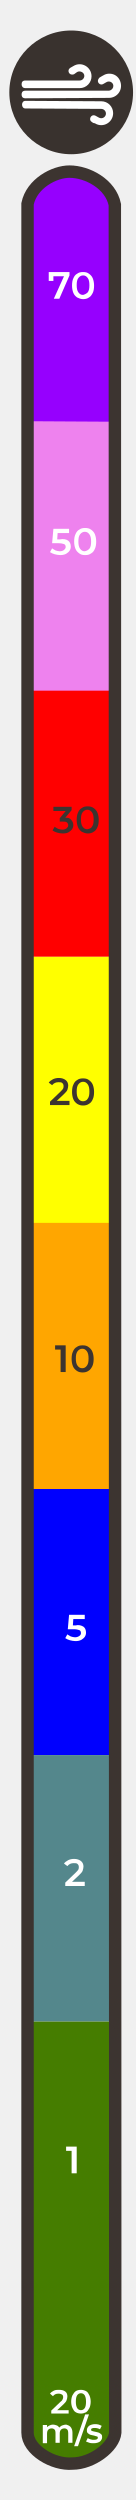
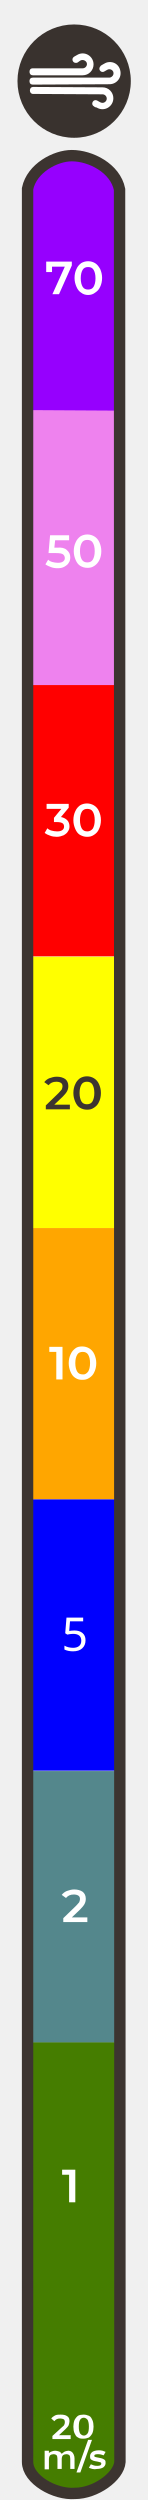
- <svg xmlns="http://www.w3.org/2000/svg" xmlns:xlink="http://www.w3.org/1999/xlink" version="1.1" id="Livello_1" x="0px" y="0px" width="32px" height="590px" viewBox="0 0 32 590" style="enable-background:new 0 0 32 590;" xml:space="preserve">
+ <svg xmlns="http://www.w3.org/2000/svg" xmlns:xlink="http://www.w3.org/1999/xlink" version="1.1" id="Livello_1" x="0px" y="0px" width="38px" height="644px" viewBox="0 0 37.2 644.1" style="enable-background:new 0 0 37.2 644.1;" xml:space="preserve">
  <style type="text/css">
- 	.st0{clip-path:url(#SVGID_00000167363844894201592080000017297264772023687595_);}
- 	.st1{fill:#9600FE;}
- 	.st2{fill:#EE82EE;}
- 	.st3{fill:#FF0000;}
- 	.st4{fill:#FFFF00;}
- 	.st5{fill:#FFA600;}
- 	.st6{fill:#0000FE;}
- 	.st7{fill:#54878C;}
- 	.st8{fill:#457D00;}
- 	.st9{fill:#39322E;}
- 	.st10{fill:none;stroke:#3C3430;stroke-width:2.932;stroke-miterlimit:9.772;}
- 	.st11{fill:#FFFFFF;}
- 	.st12{fill:#3C3430;}
+ 	.st0{fill:none;}
+ 	.st1{fill:#39322E;}
+ 	.st2{clip-path:url(#SVGID_00000047772422345958214530000007121095322024748957_);}
+ 	.st3{fill:#9600FE;}
+ 	.st4{fill:#EE82EE;}
+ 	.st5{fill:#FF0000;}
+ 	.st6{fill:#FFFF00;}
+ 	.st7{fill:#FFA600;}
+ 	.st8{fill:#0000FE;}
+ 	.st9{fill:#54878C;}
+ 	.st10{fill:#457D00;}
+ 	.st11{fill:none;stroke:#3C3430;stroke-width:2.932;stroke-miterlimit:9.772;}
+ 	.st12{fill:#FFFFFF;}
+ 	.st13{enable-background:new    ;}
+ 	.st14{fill:#3C3430;}
+ 	.st15{font-family:'Montserrat-SemiBold';}
+ 	.st16{font-size:12px;}
</style>
+   <rect x="7" y="50" class="st0" width="23.9" height="11.5" />
+   <rect x="6.6" y="83.6" class="st0" width="23.9" height="11.5" />
+   <rect x="6.6" y="117.3" class="st0" width="23.9" height="11.5" />
+   <rect x="6.6" y="180" class="st0" width="23.9" height="11.5" />
+   <rect x="7" y="213" class="st0" width="23.9" height="11.5" />
+   <rect x="6.9" y="244.2" class="st0" width="23.9" height="11.5" />
+   <rect x="7" y="275.9" class="st0" width="23.9" height="11.5" />
+   <rect x="7" y="307.7" class="st0" width="23.9" height="11.5" />
+   <rect x="7" y="338.8" class="st0" width="23.9" height="11.5" />
+   <rect x="7" y="369.7" class="st0" width="23.9" height="11.5" />
+   <rect x="6.6" y="402.8" class="st0" width="23.9" height="11.5" />
+   <rect x="7" y="434.7" class="st0" width="23.9" height="11.5" />
+   <rect x="7" y="467.5" class="st0" width="23.9" height="11.5" />
+   <rect x="5.9" y="498.5" class="st0" width="23.9" height="11.5" />
+   <rect x="7" y="530" class="st0" width="23.9" height="11.5" />
+   <rect x="5.9" y="561.7" class="st0" width="23.9" height="11.5" />
+   <rect x="7" y="594" class="st0" width="23.9" height="11.5" />
+   <rect x="-2.7" y="618.7" class="st0" width="39.7" height="18.7" />
+   <circle class="st1" cx="18.7" cy="20.9" r="14.6" />
  <g>
    <g>
      <g>
        <g>
-           <defs>
-             <path id="SVGID_1_" d="M27.2,574.1c-0.3,3.4-5.5,7.3-10.1,7.3l0,0c-4.5,0.4-10.6-3.2-10.6-7.3v-526c1-4.8,6.3-7.6,9.9-7.6l0,0       c4.2,0,9.7,2.9,10.7,7.8L27.2,574.1L27.2,574.1z" />
-           </defs>
-           <clipPath id="SVGID_00000001643866308501509020000007332255804784298674_">
-             <use xlink:href="#SVGID_1_" style="overflow:visible;" />
-           </clipPath>
-           <g style="clip-path:url(#SVGID_00000001643866308501509020000007332255804784298674_);">
-             <g>
-               <rect x="-7.4" y="37.4" class="st1" width="248.8" height="62.8" />
-               <rect x="85.1" y="7.5" transform="matrix(6.000290e-03 -1 1 6.000290e-03 -15.6189 248.0775)" class="st2" width="63.7" height="248.8" />
-               <rect x="-7.4" y="163" class="st3" width="248.8" height="62.8" />
-               <rect x="-7.4" y="225.8" class="st4" width="248.8" height="62.9" />
-               <rect x="-7.4" y="288.6" class="st5" width="248.8" height="62.8" />
-               <rect x="-7.4" y="351.4" class="st6" width="248.8" height="62.8" />
-               <rect x="-7.4" y="414.2" class="st7" width="248.8" height="62.9" />
-               <rect x="-7.4" y="477.1" class="st8" width="248.8" height="107.5" />
+           <g>
+             <defs>
+               <path id="SVGID_1_" d="M30.5,634.3c-0.3,3.8-6.3,8.1-11.6,8.1l0,0c-5.2,0.4-12.2-3.6-12.2-8.1V48.6c1.1-5.3,7.2-8.5,11.4-8.5        l0,0c4.8,0,11.2,3.2,12.3,8.7L30.5,634.3L30.5,634.3z" />
+             </defs>
+             <clipPath id="SVGID_00000152265622375354586600000014259111133543564987_">
+               <use xlink:href="#SVGID_1_" style="overflow:visible;" />
+             </clipPath>
+             <g style="clip-path:url(#SVGID_00000152265622375354586600000014259111133543564987_);">
+               <g>
+                 <rect x="-9.3" y="36.6" class="st3" width="286.1" height="69.9" />
+                 <rect x="98.2" y="-1.2" transform="matrix(6.194789e-03 -1 1 6.194789e-03 -8.9819 274.6599)" class="st4" width="70.9" height="286.1" />
+                 <rect x="-9.3" y="176.5" class="st5" width="286.1" height="69.9" />
+                 <rect x="-9.3" y="246.5" class="st6" width="286.1" height="70" />
+                 <rect x="-9.3" y="316.4" class="st7" width="286.1" height="69.9" />
+                 <rect x="-9.3" y="386.3" class="st8" width="286.1" height="69.9" />
+                 <rect x="-9.3" y="456.3" class="st9" width="286.1" height="70" />
+                 <rect x="-9.3" y="526.2" class="st10" width="286.1" height="119.7" />
+               </g>
            </g>
          </g>
        </g>
      </g>
    </g>
  </g>
-   <circle class="st9" cx="16.8" cy="21.8" r="14.6" />
-   <path class="st10" d="M27.2,574.1c-0.3,3.4-5.5,7.3-10.1,7.3l0,0c-4.5,0.4-10.6-3.2-10.6-7.3v-526c1-4.8,6.3-7.6,9.9-7.6l0,0  c4.2,0,9.7,2.9,10.7,7.8L27.2,574.1L27.2,574.1z" />
-   <path class="st11" d="M18.2,17c0.7-0.4,1.7,0.1,1.7,0.9c0,0.6-0.5,1.1-1.1,1.1H6c-0.7,0-0.9,0.4-0.9,0.9c0,0.4,0.2,0.9,0.9,0.9h12.8  c1.6,0,2.8-1.3,2.8-2.8c0-2.2-2.4-3.6-4.3-2.4c-0.2,0.1-0.5,0.3-0.7,0.4c-0.8,0.5-0.4,1.6,0.4,1.6c0.2,0,0.3,0,0.5-0.1  C17.7,17.3,18,17.2,18.2,17L18.2,17L18.2,17z M21.7,28.8c-0.8-0.4-0.4-1.6,0.4-1.6c0.6,0,1.1,0.7,1.8,0.7c0.6,0,1.1-0.5,1.1-1.1  s-0.5-1.1-1.1-1.1c-5.1,0-12.7-0.1-17.9-0.1c-0.5,0-0.8-0.4-0.8-0.9s0.3-0.9,0.8-0.9c5.1,0,12.7,0.1,17.9,0.1c1.6,0,2.8,1.3,2.8,2.8  c0,2.2-2.4,3.6-4.3,2.4C22.2,29.1,21.9,29,21.7,28.8L21.7,28.8L21.7,28.8z M6,23.2c-0.9,0-0.9-0.7-0.9-0.9c0-0.2,0-0.9,0.9-0.9h19.7  c0.4,0,0.9-0.4,1-0.8c0.3-1-0.8-1.7-1.6-1.2c-0.2,0.1-0.5,0.3-0.7,0.4c-0.6,0.4-1.3-0.1-1.3-0.7c0-0.3,0.2-0.6,0.4-0.8  c0.9-0.5,1.4-1,2.6-0.9c1,0.1,1.8,0.7,2.2,1.6c0.9,2.1-0.6,4.1-2.6,4.1L6,23.2L6,23.2z" />
+   <path class="st11" d="M30.5,634.3c-0.3,3.8-6.3,8.1-11.6,8.1l0,0c-5.2,0.4-12.2-3.6-12.2-8.1V48.6c1.1-5.3,7.2-8.5,11.4-8.5l0,0  c4.8,0,11.2,3.2,12.3,8.7L30.5,634.3L30.5,634.3z" />
  <g>
-     <path class="st11" d="M18.1,506.6v6.3h-1.2v-5.3h-1.3v-1L18.1,506.6L18.1,506.6z" />
+     <path class="st12" d="M17.8,627.4v1h-4.7v-0.8l2.5-2.3c0.3-0.2,0.5-0.4,0.6-0.7c0.1-0.2,0.1-0.4,0.1-0.6c0-0.3-0.1-0.6-0.3-0.7   c-0.2-0.1-0.5-0.2-0.9-0.2c-0.7,0-1.1,0.2-1.5,0.7l-0.8-0.7c0.2-0.3,0.6-0.6,1-0.8c0.5-0.2,0.9-0.2,1.4-0.2c0.7,0,1.3,0.1,1.7,0.4   c0.5,0.3,0.6,0.8,0.6,1.3c0,0.3-0.1,0.7-0.2,1s-0.5,0.7-0.8,1l-1.7,1.6h3.1C17.8,627.5,17.8,627.4,17.8,627.4z" />
+     <path class="st12" d="M19.7,628c-0.5-0.2-0.7-0.7-0.9-1.1c-0.2-0.4-0.3-1.1-0.3-1.7s0.1-1.2,0.3-1.7c0.2-0.4,0.6-0.9,0.9-1.1   c0.3-0.2,0.9-0.3,1.4-0.3s0.9,0.1,1.4,0.3s0.7,0.7,0.9,1.1c0.2,0.4,0.3,1.1,0.3,1.7s-0.1,1.2-0.3,1.7c-0.2,0.4-0.6,0.9-0.9,1.1   c-0.5,0.2-0.9,0.3-1.4,0.3S20.1,628.3,19.7,628z M22.2,626.9c0.2-0.3,0.3-0.9,0.3-1.7s-0.1-1.2-0.3-1.7c-0.2-0.3-0.6-0.6-1-0.6   s-0.8,0.2-1,0.6c-0.2,0.3-0.3,0.9-0.3,1.7s0.1,1.2,0.3,1.7c0.2,0.3,0.6,0.6,1,0.6S21.9,627.3,22.2,626.9z" />
+     <path class="st12" d="M18.2,631.8c0.3,0.3,0.6,0.9,0.6,1.6v2.7h-1.1v-2.6c0-0.4-0.1-0.8-0.2-0.9c-0.2-0.2-0.5-0.3-0.8-0.3   s-0.7,0.1-0.9,0.3c-0.2,0.2-0.3,0.6-0.3,1v2.5h-1.1v-2.6c0-0.4-0.1-0.8-0.2-0.9c-0.2-0.2-0.5-0.3-0.8-0.3s-0.7,0.1-0.9,0.3   s-0.3,0.6-0.3,1.1v2.5h-1.1v-4.8h1.1v0.6c0.2-0.2,0.5-0.3,0.7-0.4c0.2-0.1,0.6-0.2,0.9-0.2s0.7,0.1,1,0.2c0.3,0.1,0.5,0.3,0.7,0.6   c0.2-0.2,0.5-0.4,0.8-0.6c0.3-0.1,0.7-0.2,1-0.2C17.4,631.4,17.9,631.5,18.2,631.8z" />
+     <path class="st12" d="M22.3,628.6h1l-3,8.4h-1L22.3,628.6z" />
+     <path class="st12" d="M23.4,636.1c-0.3-0.1-0.7-0.2-0.9-0.3l0.5-0.9c0.2,0.1,0.5,0.2,0.8,0.3s0.6,0.1,0.9,0.1c0.7,0,1-0.2,1-0.6   c0-0.1-0.1-0.3-0.2-0.3s-0.5-0.1-0.8-0.2c-0.5-0.1-0.7-0.1-1-0.2c-0.2-0.1-0.5-0.2-0.7-0.4s-0.2-0.4-0.2-0.8c0-0.4,0.2-0.8,0.6-1.1   c0.3-0.2,0.9-0.4,1.6-0.4c0.3,0,0.7,0,1,0.1s0.6,0.2,0.8,0.3l-0.5,0.9c-0.5-0.2-0.9-0.3-1.4-0.3c-0.3,0-0.6,0-0.8,0.1   c-0.2,0.1-0.2,0.2-0.2,0.3c0,0.2,0.1,0.3,0.2,0.3c0.2,0.1,0.5,0.1,0.9,0.2c0.3,0.1,0.7,0.1,0.9,0.2c0.2,0.1,0.5,0.2,0.7,0.4   s0.2,0.4,0.2,0.8c0,0.4-0.2,0.8-0.6,1.1c-0.3,0.2-0.9,0.4-1.6,0.4C24.2,636.2,23.8,636.2,23.4,636.1z" />
  </g>
-   <g>
-     <path class="st11" d="M20,444.1v1h-4.6v-0.8l2.5-2.4c0.3-0.3,0.5-0.5,0.6-0.7s0.1-0.4,0.1-0.6c0-0.3-0.1-0.5-0.3-0.7   s-0.5-0.2-0.9-0.2c-0.6,0-1.1,0.2-1.5,0.7l-0.8-0.6c0.2-0.3,0.6-0.6,1-0.8c0.4-0.2,0.9-0.3,1.4-0.3c0.7,0,1.2,0.2,1.6,0.5   s0.6,0.8,0.6,1.3c0,0.3-0.1,0.7-0.2,1s-0.4,0.6-0.8,1l-1.7,1.6H20z" />
+   <path class="st12" d="M20.3,15.6c0.7-0.4,1.7,0.1,1.7,0.9c0,0.6-0.5,1.1-1.1,1.1H8.1c-0.7,0-0.9,0.4-0.9,0.9c0,0.4,0.2,0.9,0.9,0.9  h12.8c1.6,0,2.8-1.3,2.8-2.8c0-2.2-2.4-3.6-4.3-2.4c-0.2,0.1-0.5,0.3-0.7,0.4c-0.8,0.5-0.4,1.6,0.4,1.6c0.2,0,0.3,0,0.5-0.1  C19.8,15.9,20.1,15.8,20.3,15.6L20.3,15.6L20.3,15.6z M23.8,27.4c-0.8-0.4-0.4-1.6,0.4-1.6c0.6,0,1.1,0.7,1.8,0.7  c0.6,0,1.1-0.5,1.1-1.1s-0.5-1.1-1.1-1.1c-5.1,0-12.7-0.1-17.9-0.1c-0.5,0-0.8-0.4-0.8-0.9s0.3-0.9,0.8-0.9c5.1,0,12.7,0.1,17.9,0.1  c1.6,0,2.8,1.3,2.8,2.8c0,2.2-2.4,3.6-4.3,2.4C24.3,27.7,24,27.6,23.8,27.4L23.8,27.4L23.8,27.4z M8.1,21.8c-0.9,0-0.9-0.7-0.9-0.9  c0-0.2,0-0.9,0.9-0.9h19.7c0.4,0,0.9-0.4,1-0.8c0.3-1-0.8-1.7-1.6-1.2c-0.2,0.1-0.5,0.3-0.7,0.4c-0.6,0.4-1.3-0.1-1.3-0.7  c0-0.3,0.2-0.6,0.4-0.8c0.9-0.5,1.4-1,2.6-0.9c1,0.1,1.8,0.7,2.2,1.6c0.9,2.1-0.6,4.1-2.6,4.1L8.1,21.8L8.1,21.8z" />
+   <rect x="8.2" y="549.7" class="st0" width="20.8" height="9.6" />
+   <g class="st13">
+     <path class="st12" d="M19,559v8.4h-1.6v-7.1h-1.8V559H19z" />
  </g>
-   <g>
-     <path class="st11" d="M19.7,383.9c0.4,0.3,0.6,0.8,0.6,1.4c0,0.4-0.1,0.7-0.3,1c-0.2,0.3-0.5,0.5-0.8,0.7c-0.4,0.2-0.8,0.3-1.4,0.3   c-0.4,0-0.9-0.1-1.3-0.2s-0.8-0.3-1.1-0.5l0.5-0.9c0.2,0.2,0.5,0.3,0.8,0.5c0.3,0.1,0.7,0.2,1,0.2c0.4,0,0.7-0.1,1-0.3   s0.4-0.4,0.4-0.7c0-0.3-0.1-0.6-0.4-0.7s-0.7-0.2-1.3-0.2H16l0.3-3.4H20v1h-2.7l-0.1,1.5h0.6C18.6,383.4,19.2,383.6,19.7,383.9z" />
+   <rect x="8.5" y="486.3" class="st0" width="20.8" height="9.6" />
+   <g class="st13">
+     <path class="st12" d="M22.1,493.9v1.3h-6.2v-1l3.3-3.2c0.4-0.4,0.6-0.7,0.8-0.9c0.1-0.3,0.2-0.5,0.2-0.8c0-0.4-0.1-0.7-0.4-0.9   c-0.3-0.2-0.7-0.3-1.2-0.3c-0.9,0-1.5,0.3-2,0.9l-1.1-0.8c0.3-0.4,0.8-0.8,1.3-1c0.6-0.2,1.2-0.4,1.9-0.4c0.9,0,1.6,0.2,2.2,0.6   c0.5,0.4,0.8,1,0.8,1.8c0,0.5-0.1,0.9-0.3,1.3c-0.2,0.4-0.6,0.9-1.1,1.4l-2.2,2.1H22.1z" />
  </g>
-   <g>
-     <g>
-       <path class="st12" d="M16.4,259.8v1h-4.6V260l2.5-2.4c0.3-0.3,0.5-0.5,0.6-0.7s0.1-0.4,0.1-0.6c0-0.3-0.1-0.5-0.3-0.7    s-0.5-0.2-0.9-0.2c-0.6,0-1.1,0.2-1.5,0.7l-0.8-0.6c0.2-0.3,0.6-0.6,1-0.8s0.9-0.3,1.4-0.3c0.7,0,1.2,0.2,1.6,0.5    c0.4,0.3,0.6,0.8,0.6,1.3c0,0.3-0.1,0.7-0.2,1c-0.1,0.3-0.4,0.6-0.8,1l-1.7,1.6H16.4z" />
-       <path class="st12" d="M18.2,260.5c-0.4-0.3-0.7-0.6-0.9-1.1c-0.2-0.5-0.3-1.1-0.3-1.7c0-0.7,0.1-1.3,0.3-1.7    c0.2-0.5,0.5-0.9,0.9-1.1c0.4-0.3,0.8-0.4,1.4-0.4s1,0.1,1.4,0.4c0.4,0.3,0.7,0.6,0.9,1.1c0.2,0.5,0.3,1.1,0.3,1.7    c0,0.7-0.1,1.3-0.3,1.7c-0.2,0.5-0.5,0.9-0.9,1.1c-0.4,0.3-0.9,0.4-1.4,0.4S18.7,260.8,18.2,260.5z M20.7,259.3    c0.3-0.4,0.4-0.9,0.4-1.7c0-0.7-0.1-1.3-0.4-1.7s-0.6-0.6-1.1-0.6c-0.4,0-0.8,0.2-1.1,0.6c-0.3,0.4-0.4,0.9-0.4,1.7    c0,0.7,0.1,1.3,0.4,1.7s0.6,0.6,1.1,0.6C20,259.9,20.5,259.7,20.7,259.3z" />
-     </g>
+   <rect x="8.1" y="206.6" class="st0" width="20.8" height="9.6" />
+   <g class="st13">
+     <path class="st12" d="M16.9,211.3c0.4,0.4,0.6,1,0.6,1.6c0,0.5-0.1,0.9-0.4,1.3c-0.2,0.4-0.6,0.7-1.1,1c-0.5,0.2-1.1,0.4-1.8,0.4   c-0.6,0-1.2-0.1-1.7-0.3c-0.6-0.2-1-0.4-1.4-0.7l0.7-1.2c0.3,0.3,0.7,0.5,1.1,0.6c0.4,0.1,0.9,0.2,1.4,0.2c0.6,0,1-0.1,1.3-0.3   c0.3-0.2,0.5-0.5,0.5-0.9s-0.1-0.7-0.4-0.9c-0.3-0.2-0.8-0.3-1.4-0.3h-0.8v-1.1l1.9-2.3h-3.8v-1.3h5.7v1l-2,2.4   C15.9,210.6,16.5,210.9,16.9,211.3z" />
+     <path class="st12" d="M20.2,215.1c-0.5-0.3-0.9-0.8-1.2-1.5s-0.5-1.4-0.5-2.3c0-0.9,0.2-1.7,0.5-2.3c0.3-0.7,0.7-1.1,1.2-1.5   c0.5-0.3,1.1-0.5,1.8-0.5s1.3,0.2,1.8,0.5s1,0.8,1.3,1.5c0.3,0.7,0.5,1.4,0.5,2.3c0,0.9-0.2,1.7-0.5,2.3c-0.3,0.7-0.7,1.1-1.3,1.5   s-1.1,0.5-1.8,0.5S20.8,215.4,20.2,215.1z M23.5,213.5c0.3-0.5,0.5-1.2,0.5-2.2c0-1-0.2-1.7-0.5-2.2s-0.8-0.7-1.4-0.7   c-0.6,0-1.1,0.2-1.4,0.7c-0.3,0.5-0.5,1.2-0.5,2.2c0,1,0.2,1.7,0.5,2.2c0.3,0.5,0.8,0.7,1.4,0.7C22.6,214.2,23.1,214,23.5,213.5z" />
  </g>
-   <g>
-     <g>
-       <path class="st12" d="M16.8,193.5c0.3,0.3,0.5,0.7,0.5,1.2c0,0.4-0.1,0.7-0.3,1c-0.2,0.3-0.5,0.5-0.8,0.7s-0.8,0.3-1.4,0.3    c-0.5,0-0.9-0.1-1.3-0.2c-0.4-0.1-0.8-0.3-1.1-0.5l0.5-0.9c0.2,0.2,0.5,0.3,0.8,0.5c0.3,0.1,0.7,0.2,1,0.2c0.4,0,0.7-0.1,1-0.3    c0.2-0.2,0.4-0.4,0.4-0.7s-0.1-0.5-0.3-0.7s-0.6-0.2-1-0.2h-0.7v-0.8l1.4-1.7h-2.9v-1h4.3v0.8l-1.5,1.8    C16.1,192.9,16.5,193.1,16.8,193.5z" />
-       <path class="st12" d="M19.3,196.3c-0.4-0.3-0.7-0.6-0.9-1.1c-0.2-0.5-0.3-1.1-0.3-1.7c0-0.7,0.1-1.3,0.3-1.7    c0.2-0.5,0.5-0.9,0.9-1.1c0.4-0.3,0.8-0.4,1.4-0.4c0.5,0,1,0.1,1.4,0.4c0.4,0.3,0.7,0.6,0.9,1.1c0.2,0.5,0.3,1.1,0.3,1.7    c0,0.7-0.1,1.3-0.3,1.7c-0.2,0.5-0.5,0.9-0.9,1.1c-0.4,0.3-0.9,0.4-1.4,0.4S19.7,196.5,19.3,196.3z M21.7,195.1    c0.3-0.4,0.4-0.9,0.4-1.7c0-0.7-0.1-1.3-0.4-1.7s-0.6-0.6-1.1-0.6c-0.4,0-0.8,0.2-1.1,0.6c-0.3,0.4-0.4,0.9-0.4,1.7    c0,0.7,0.1,1.3,0.4,1.7s0.6,0.6,1.1,0.6C21.1,195.6,21.5,195.5,21.7,195.1z" />
-     </g>
+   <rect x="8.1" y="276.9" class="st0" width="20.8" height="9.6" />
+   <g class="st13">
+     <path class="st14" d="M17.6,284.5v1.3h-6.2v-1l3.3-3.2c0.4-0.4,0.6-0.7,0.8-0.9c0.1-0.3,0.2-0.5,0.2-0.8c0-0.4-0.1-0.7-0.4-0.9   c-0.3-0.2-0.7-0.3-1.2-0.3c-0.9,0-1.5,0.3-2,0.9l-1.1-0.8c0.3-0.4,0.8-0.8,1.3-1c0.6-0.2,1.2-0.4,1.9-0.4c0.9,0,1.6,0.2,2.2,0.6   c0.5,0.4,0.8,1,0.8,1.8c0,0.5-0.1,0.9-0.3,1.3c-0.2,0.4-0.6,0.9-1.1,1.4l-2.2,2.1H17.6z" />
+     <path class="st14" d="M20.2,285.4c-0.5-0.3-0.9-0.8-1.2-1.5s-0.5-1.4-0.5-2.3c0-0.9,0.2-1.7,0.5-2.3c0.3-0.7,0.7-1.1,1.2-1.5   c0.5-0.3,1.1-0.5,1.8-0.5s1.3,0.2,1.8,0.5s1,0.8,1.3,1.5c0.3,0.7,0.5,1.4,0.5,2.3c0,0.9-0.2,1.7-0.5,2.3c-0.3,0.7-0.7,1.1-1.3,1.5   s-1.1,0.5-1.8,0.5S20.7,285.7,20.2,285.4z M23.4,283.8c0.3-0.5,0.5-1.2,0.5-2.2c0-1-0.2-1.7-0.5-2.2s-0.8-0.7-1.4-0.7   c-0.6,0-1.1,0.2-1.4,0.7c-0.3,0.5-0.5,1.2-0.5,2.2c0,1,0.2,1.7,0.5,2.2c0.3,0.5,0.8,0.7,1.4,0.7C22.6,284.5,23.1,284.3,23.4,283.8z   " />
  </g>
-   <g>
-     <path class="st11" d="M16.1,127.6c0.4,0.3,0.6,0.8,0.6,1.4c0,0.4-0.1,0.7-0.3,1c-0.2,0.3-0.5,0.5-0.8,0.7c-0.4,0.2-0.8,0.3-1.4,0.3   c-0.4,0-0.9-0.1-1.3-0.2c-0.4-0.1-0.8-0.3-1.1-0.5l0.5-0.9c0.2,0.2,0.5,0.3,0.8,0.5c0.3,0.1,0.7,0.2,1,0.2c0.4,0,0.7-0.1,1-0.3   c0.2-0.2,0.4-0.4,0.4-0.7s-0.1-0.6-0.4-0.7c-0.3-0.1-0.7-0.2-1.3-0.2h-1.5l0.3-3.4h3.7v1h-2.7l-0.1,1.5h0.6   C15,127.1,15.7,127.3,16.1,127.6z" />
-     <path class="st11" d="M18.7,130.6c-0.4-0.3-0.7-0.6-0.9-1.1c-0.2-0.5-0.3-1.1-0.3-1.7c0-0.7,0.1-1.3,0.3-1.7   c0.2-0.5,0.5-0.9,0.9-1.1c0.4-0.3,0.8-0.4,1.4-0.4c0.5,0,1,0.1,1.4,0.4s0.7,0.6,0.9,1.1c0.2,0.5,0.3,1.1,0.3,1.7   c0,0.7-0.1,1.3-0.3,1.7c-0.2,0.5-0.5,0.9-0.9,1.1c-0.4,0.3-0.8,0.4-1.4,0.4S19.1,130.9,18.7,130.6z M21.1,129.5   c0.3-0.4,0.4-0.9,0.4-1.7c0-0.7-0.1-1.3-0.4-1.7c-0.3-0.4-0.6-0.6-1.1-0.6c-0.4,0-0.8,0.2-1.1,0.6c-0.3,0.4-0.4,0.9-0.4,1.7   c0,0.7,0.1,1.3,0.4,1.7s0.6,0.6,1.1,0.6C20.5,130,20.8,129.8,21.1,129.5z" />
+   <rect x="8.1" y="346.5" class="st0" width="20.8" height="9.6" />
+   <g class="st13">
+     <path class="st12" d="M15.7,347v8.4h-1.6v-7.1h-1.8V347H15.7z" />
+     <path class="st12" d="M19,355c-0.5-0.3-0.9-0.8-1.2-1.5s-0.5-1.4-0.5-2.3c0-0.9,0.2-1.7,0.5-2.3c0.3-0.7,0.7-1.1,1.2-1.5   s1.1-0.5,1.8-0.5s1.3,0.2,1.8,0.5s1,0.8,1.3,1.5c0.3,0.7,0.5,1.4,0.5,2.3c0,0.9-0.2,1.7-0.5,2.3c-0.3,0.7-0.7,1.1-1.3,1.5   s-1.1,0.5-1.8,0.5S19.6,355.4,19,355z M22.3,353.4c0.3-0.5,0.5-1.2,0.5-2.2c0-1-0.2-1.7-0.5-2.2s-0.8-0.7-1.4-0.7   c-0.6,0-1.1,0.2-1.4,0.7s-0.5,1.2-0.5,2.2c0,1,0.2,1.7,0.5,2.2c0.3,0.5,0.8,0.7,1.4,0.7C21.4,354.2,21.9,353.9,22.3,353.4z" />
  </g>
-   <g>
-     <path class="st11" d="M16.4,64.2V65L14,70.5h-1.3l2.4-5.3h-2.5v1.1h-1.1v-2.1H16.4z" />
-     <path class="st11" d="M18.2,70.2c-0.4-0.3-0.7-0.6-0.9-1.1C17.1,68.6,17,68,17,67.4c0-0.7,0.1-1.3,0.3-1.7c0.2-0.5,0.5-0.9,0.9-1.1   c0.4-0.3,0.8-0.4,1.4-0.4s1,0.1,1.4,0.4s0.7,0.6,0.9,1.1c0.2,0.5,0.3,1.1,0.3,1.7c0,0.7-0.1,1.3-0.3,1.7c-0.2,0.4-0.5,0.9-0.9,1.1   c-0.4,0.3-0.9,0.4-1.4,0.4S18.6,70.4,18.2,70.2z M20.7,69c0.3-0.4,0.4-0.9,0.4-1.7c0-0.7-0.1-1.3-0.4-1.7S20.1,65,19.6,65   c-0.4,0-0.8,0.2-1.1,0.6c-0.3,0.4-0.4,0.9-0.4,1.7c0,0.7,0.1,1.3,0.4,1.7s0.6,0.6,1.1,0.6C20,69.5,20.4,69.3,20.7,69z" />
+   <rect x="8.5" y="416.4" class="st0" width="20.8" height="9.6" />
+   <text transform="matrix(1 0 0 1 15.4456 425.3246)" class="st12 st15 st16">5</text>
+   <rect x="8.5" y="66.9" class="st0" width="20.8" height="9.6" />
+   <g class="st13">
+     <path class="st12" d="M18.1,67.4v1l-3.3,7.4h-1.7l3.2-7.1H13v1.4h-1.5v-2.7H18.1z" />
+     <path class="st12" d="M20.5,75.4c-0.5-0.3-0.9-0.8-1.2-1.5s-0.5-1.4-0.5-2.3c0-0.9,0.2-1.7,0.5-2.3c0.3-0.7,0.7-1.1,1.2-1.5   c0.5-0.3,1.1-0.5,1.8-0.5s1.3,0.2,1.8,0.5c0.5,0.3,0.9,0.8,1.3,1.5c0.3,0.7,0.5,1.4,0.5,2.3c0,0.9-0.2,1.7-0.5,2.3   c-0.3,0.7-0.7,1.1-1.3,1.5C23.6,75.8,23,76,22.3,76S21,75.8,20.5,75.4z M23.7,73.9c0.3-0.5,0.5-1.2,0.5-2.2c0-1-0.2-1.7-0.5-2.2   s-0.8-0.7-1.4-0.7c-0.6,0-1.1,0.2-1.4,0.7c-0.3,0.5-0.5,1.2-0.5,2.2c0,1,0.2,1.7,0.5,2.2c0.3,0.5,0.8,0.7,1.4,0.7   C22.9,74.6,23.4,74.4,23.7,73.9z" />
  </g>
-   <g>
-     <path class="st11" d="M16.2,568.7v0.9h-4.1v-0.7l2.2-2.1c0.3-0.2,0.4-0.4,0.5-0.6c0.1-0.2,0.1-0.4,0.1-0.5c0-0.3-0.1-0.5-0.3-0.6   s-0.4-0.2-0.8-0.2c-0.6,0-1,0.2-1.3,0.6l-0.7-0.6c0.2-0.3,0.5-0.5,0.9-0.7s0.8-0.2,1.2-0.2c0.6,0,1.1,0.1,1.5,0.4s0.5,0.7,0.5,1.2   c0,0.3-0.1,0.6-0.2,0.9s-0.4,0.6-0.7,0.9l-1.5,1.4h2.7C16.2,568.8,16.2,568.7,16.2,568.7z" />
-     <path class="st11" d="M17.9,569.3c-0.4-0.2-0.6-0.6-0.8-1s-0.3-1-0.3-1.5s0.1-1.1,0.3-1.5c0.2-0.4,0.5-0.8,0.8-1s0.8-0.3,1.2-0.3   s0.8,0.1,1.2,0.3s0.6,0.6,0.8,1c0.2,0.4,0.3,1,0.3,1.5s-0.1,1.1-0.3,1.5s-0.5,0.8-0.8,1c-0.4,0.2-0.8,0.3-1.2,0.3   S18.2,569.5,17.9,569.3z M20,568.3c0.2-0.3,0.3-0.8,0.3-1.5s-0.1-1.1-0.3-1.5c-0.2-0.3-0.5-0.5-0.9-0.5c-0.4,0-0.7,0.2-0.9,0.5   c-0.2,0.3-0.3,0.8-0.3,1.5s0.1,1.1,0.3,1.5c0.2,0.3,0.5,0.5,0.9,0.5C19.5,568.8,19.8,568.6,20,568.3z" />
-     <path class="st11" d="M16.6,572.7c0.3,0.3,0.5,0.8,0.5,1.4v2.4h-1v-2.3c0-0.4-0.1-0.7-0.2-0.8c-0.2-0.2-0.4-0.3-0.7-0.3   c-0.3,0-0.6,0.1-0.8,0.3s-0.3,0.5-0.3,0.9v2.2h-1v-2.3c0-0.4-0.1-0.7-0.2-0.8c-0.2-0.2-0.4-0.3-0.7-0.3s-0.6,0.1-0.8,0.3   s-0.3,0.5-0.3,1v2.2h-1v-4.3h1v0.5c0.2-0.2,0.4-0.3,0.6-0.4s0.5-0.2,0.8-0.2s0.6,0.1,0.9,0.2s0.4,0.3,0.6,0.5   c0.2-0.2,0.4-0.4,0.7-0.5s0.6-0.2,0.9-0.2C15.9,572.3,16.3,572.4,16.6,572.7z" />
-     <path class="st11" d="M20.1,569.8H21l-2.6,7.5h-0.9L20.1,569.8z" />
-     <path class="st11" d="M21.1,576.5c-0.3-0.1-0.6-0.2-0.8-0.3l0.4-0.8c0.2,0.1,0.4,0.2,0.7,0.3c0.3,0.1,0.5,0.1,0.8,0.1   c0.6,0,0.9-0.2,0.9-0.5c0-0.1-0.1-0.3-0.2-0.3c-0.1,0-0.4-0.1-0.7-0.2c-0.4-0.1-0.6-0.1-0.9-0.2c-0.2-0.1-0.4-0.2-0.6-0.4   s-0.2-0.4-0.2-0.7c0-0.4,0.2-0.7,0.5-1c0.3-0.2,0.8-0.4,1.4-0.4c0.3,0,0.6,0,0.9,0.1s0.5,0.2,0.7,0.3l-0.4,0.8   c-0.4-0.2-0.8-0.3-1.2-0.3c-0.3,0-0.5,0-0.7,0.1s-0.2,0.2-0.2,0.3c0,0.2,0.1,0.3,0.2,0.3c0.2,0.1,0.4,0.1,0.8,0.2   c0.3,0.1,0.6,0.1,0.8,0.2c0.2,0.1,0.4,0.2,0.6,0.4s0.2,0.4,0.2,0.7c0,0.4-0.2,0.7-0.5,1c-0.3,0.2-0.8,0.4-1.4,0.4   C21.8,576.6,21.4,576.6,21.1,576.5z" />
-   </g>
-   <g>
-     <path class="st12" d="M15.5,317.5v6.3h-1.2v-5.3H13v-1H15.5z" />
-     <path class="st12" d="M18.1,323.5c-0.4-0.3-0.7-0.6-0.9-1.1c-0.2-0.5-0.3-1.1-0.3-1.7c0-0.7,0.1-1.3,0.3-1.7   c0.2-0.5,0.5-0.9,0.9-1.1c0.4-0.3,0.8-0.4,1.4-0.4s1,0.1,1.4,0.4s0.7,0.6,0.9,1.1s0.3,1.1,0.3,1.7c0,0.7-0.1,1.3-0.3,1.7   s-0.5,0.9-0.9,1.1c-0.4,0.3-0.9,0.4-1.4,0.4S18.5,323.8,18.1,323.5z M20.5,322.3c0.3-0.4,0.4-0.9,0.4-1.7c0-0.7-0.1-1.3-0.4-1.7   c-0.3-0.4-0.6-0.6-1.1-0.6c-0.4,0-0.8,0.2-1.1,0.6c-0.3,0.4-0.4,0.9-0.4,1.7c0,0.7,0.1,1.3,0.4,1.7s0.6,0.6,1.1,0.6   S20.2,322.7,20.5,322.3z" />
+   <rect x="8.2" y="137.3" class="st0" width="20.8" height="9.6" />
+   <g class="st13">
+     <path class="st12" d="M16.8,141.7c0.6,0.5,0.9,1.1,0.9,1.9c0,0.5-0.1,1-0.4,1.4c-0.2,0.4-0.6,0.7-1.1,1s-1.1,0.4-1.8,0.4   c-0.6,0-1.2-0.1-1.7-0.3s-1-0.4-1.4-0.7l0.7-1.2c0.3,0.3,0.7,0.5,1.1,0.6c0.4,0.1,0.9,0.2,1.4,0.2c0.6,0,1-0.1,1.3-0.3   c0.3-0.2,0.5-0.5,0.5-0.9c0-0.4-0.2-0.8-0.5-1c-0.3-0.2-0.9-0.3-1.7-0.3h-2l0.4-4.6h4.9v1.3h-3.6l-0.2,1.9h0.8   C15.4,141,16.3,141.2,16.8,141.7z" />
+     <path class="st12" d="M20.3,145.8c-0.5-0.3-0.9-0.8-1.2-1.5s-0.5-1.4-0.5-2.3c0-0.9,0.2-1.7,0.5-2.3c0.3-0.7,0.7-1.1,1.2-1.5   c0.5-0.3,1.1-0.5,1.8-0.5c0.7,0,1.3,0.2,1.8,0.5s1,0.8,1.3,1.5c0.3,0.7,0.5,1.4,0.5,2.3c0,0.9-0.2,1.7-0.5,2.3s-0.7,1.1-1.3,1.5   s-1.1,0.5-1.8,0.5C21.4,146.3,20.8,146.1,20.3,145.8z M23.5,144.2c0.3-0.5,0.5-1.2,0.5-2.2c0-1-0.2-1.7-0.5-2.2   c-0.3-0.5-0.8-0.7-1.4-0.7c-0.6,0-1.1,0.2-1.4,0.7c-0.3,0.5-0.5,1.2-0.5,2.2c0,1,0.2,1.7,0.5,2.2c0.3,0.5,0.8,0.7,1.4,0.7   C22.7,144.9,23.2,144.7,23.5,144.2z" />
  </g>
</svg>
